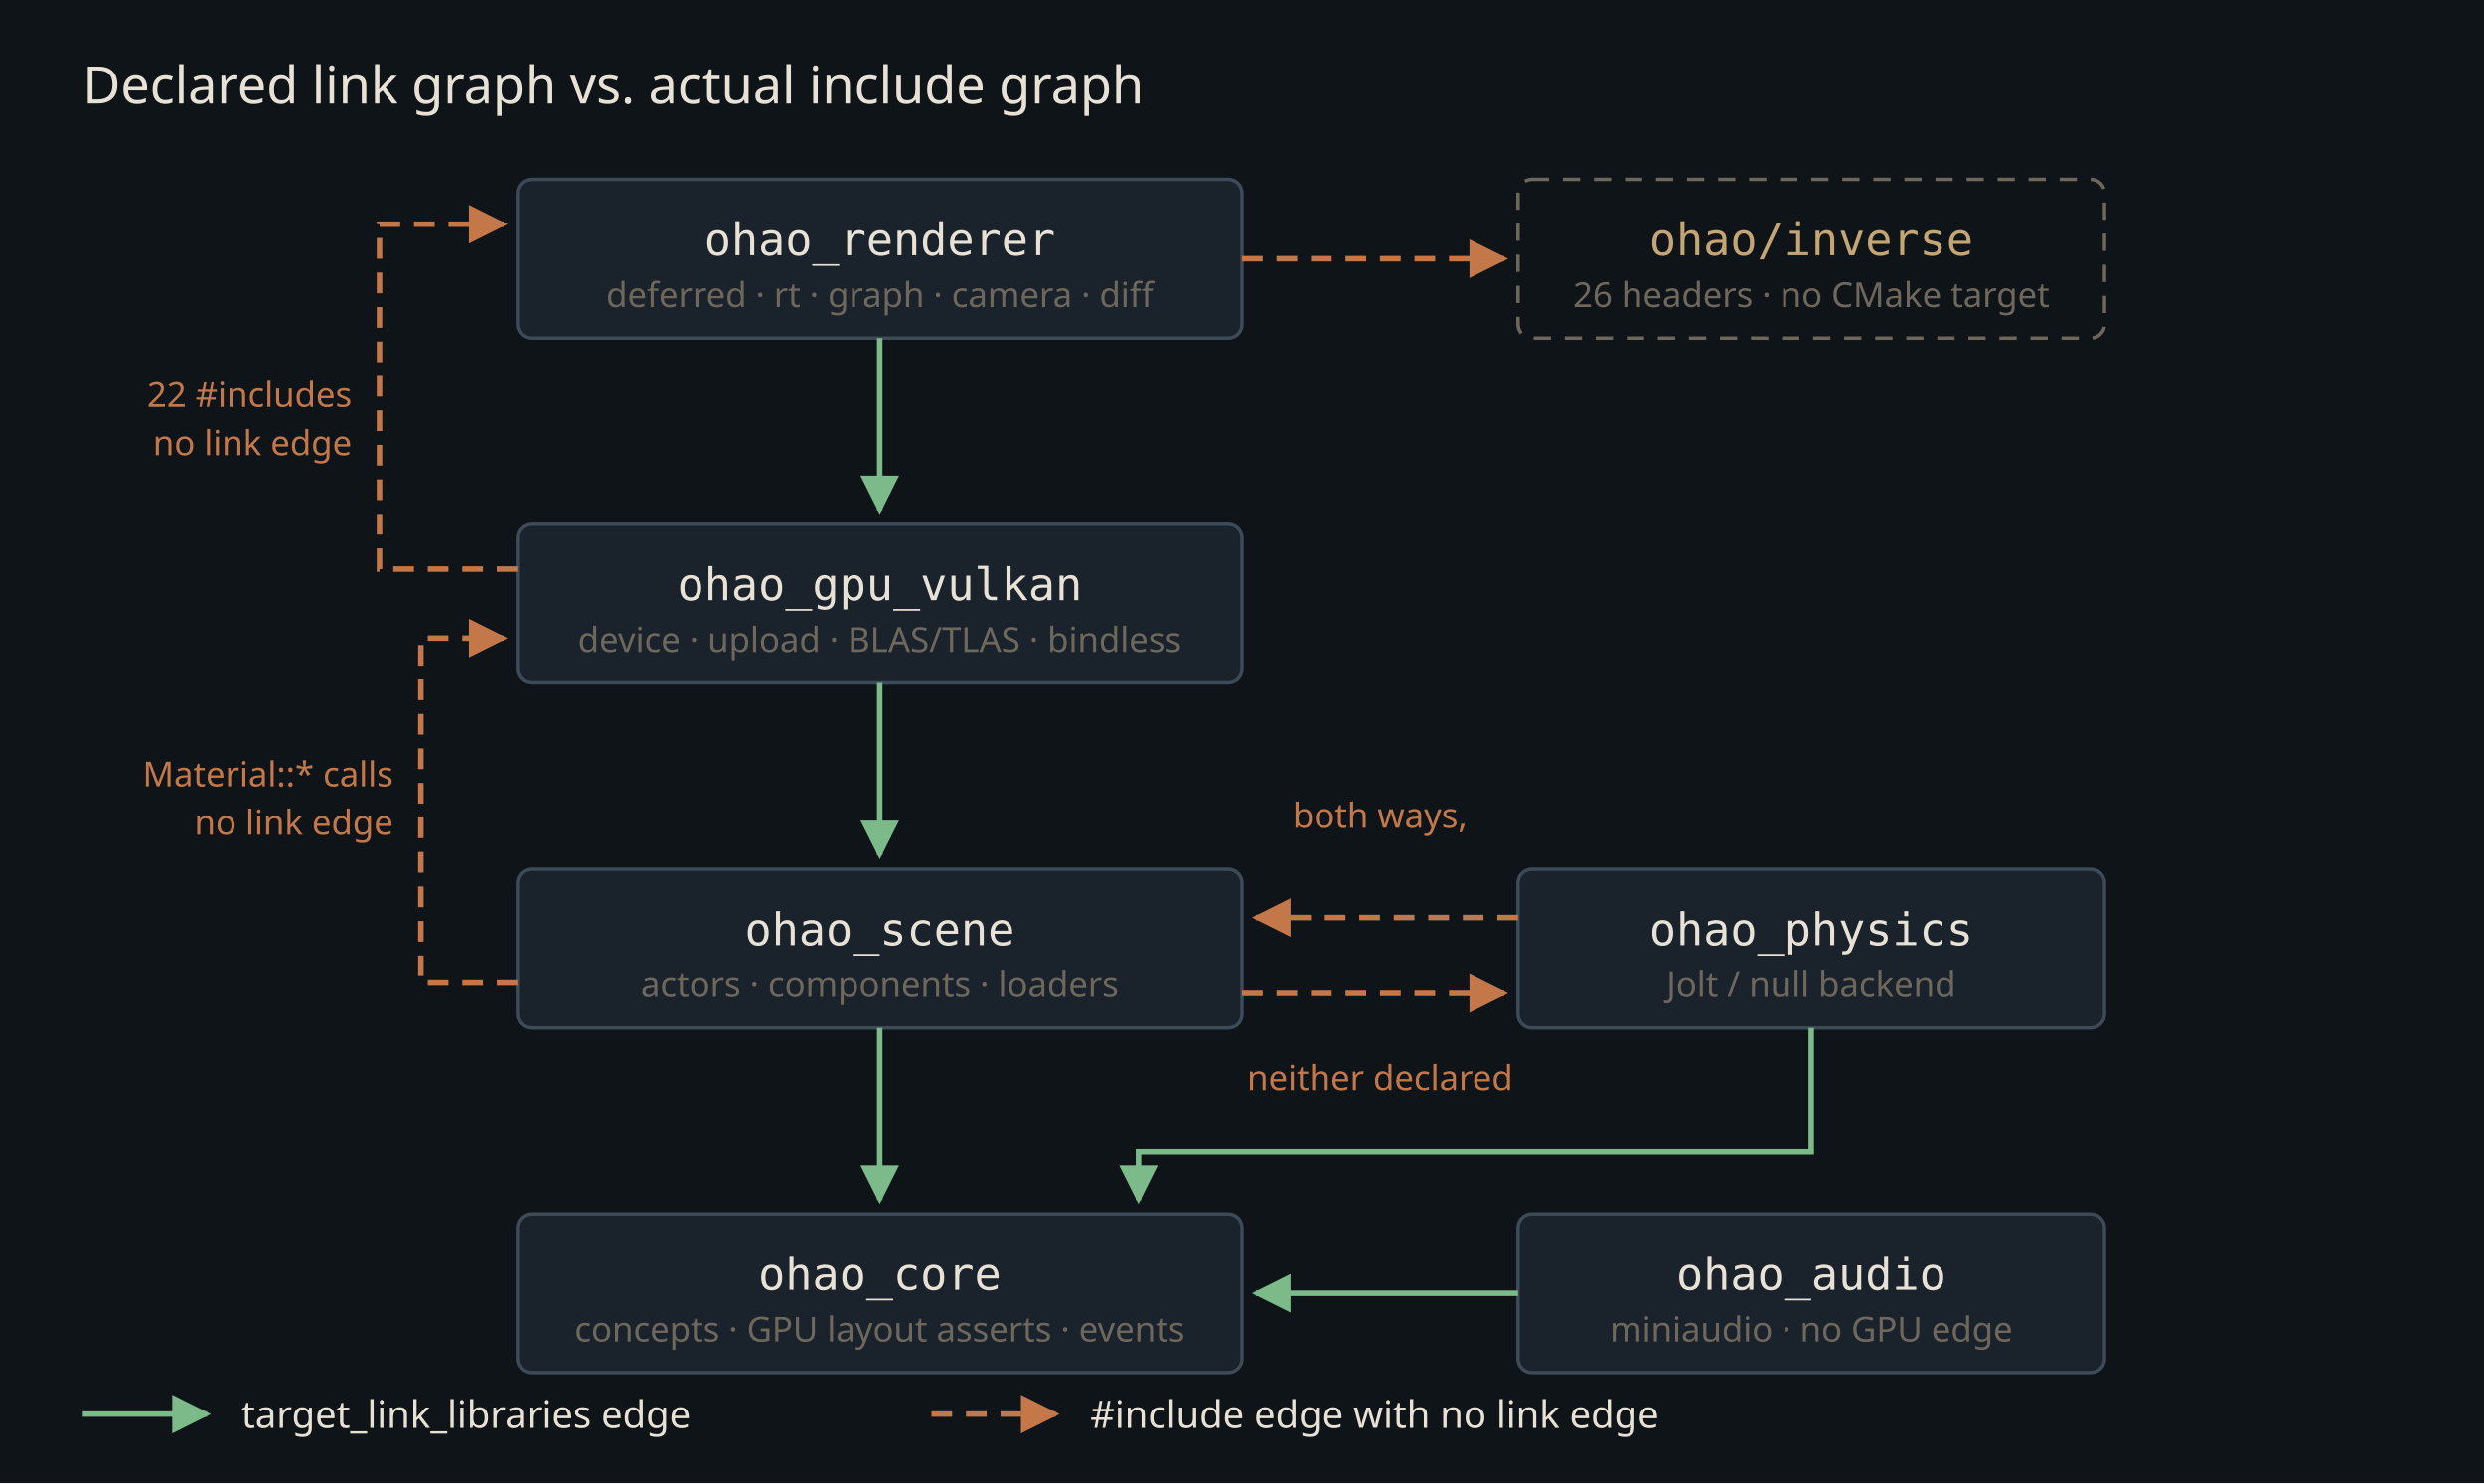
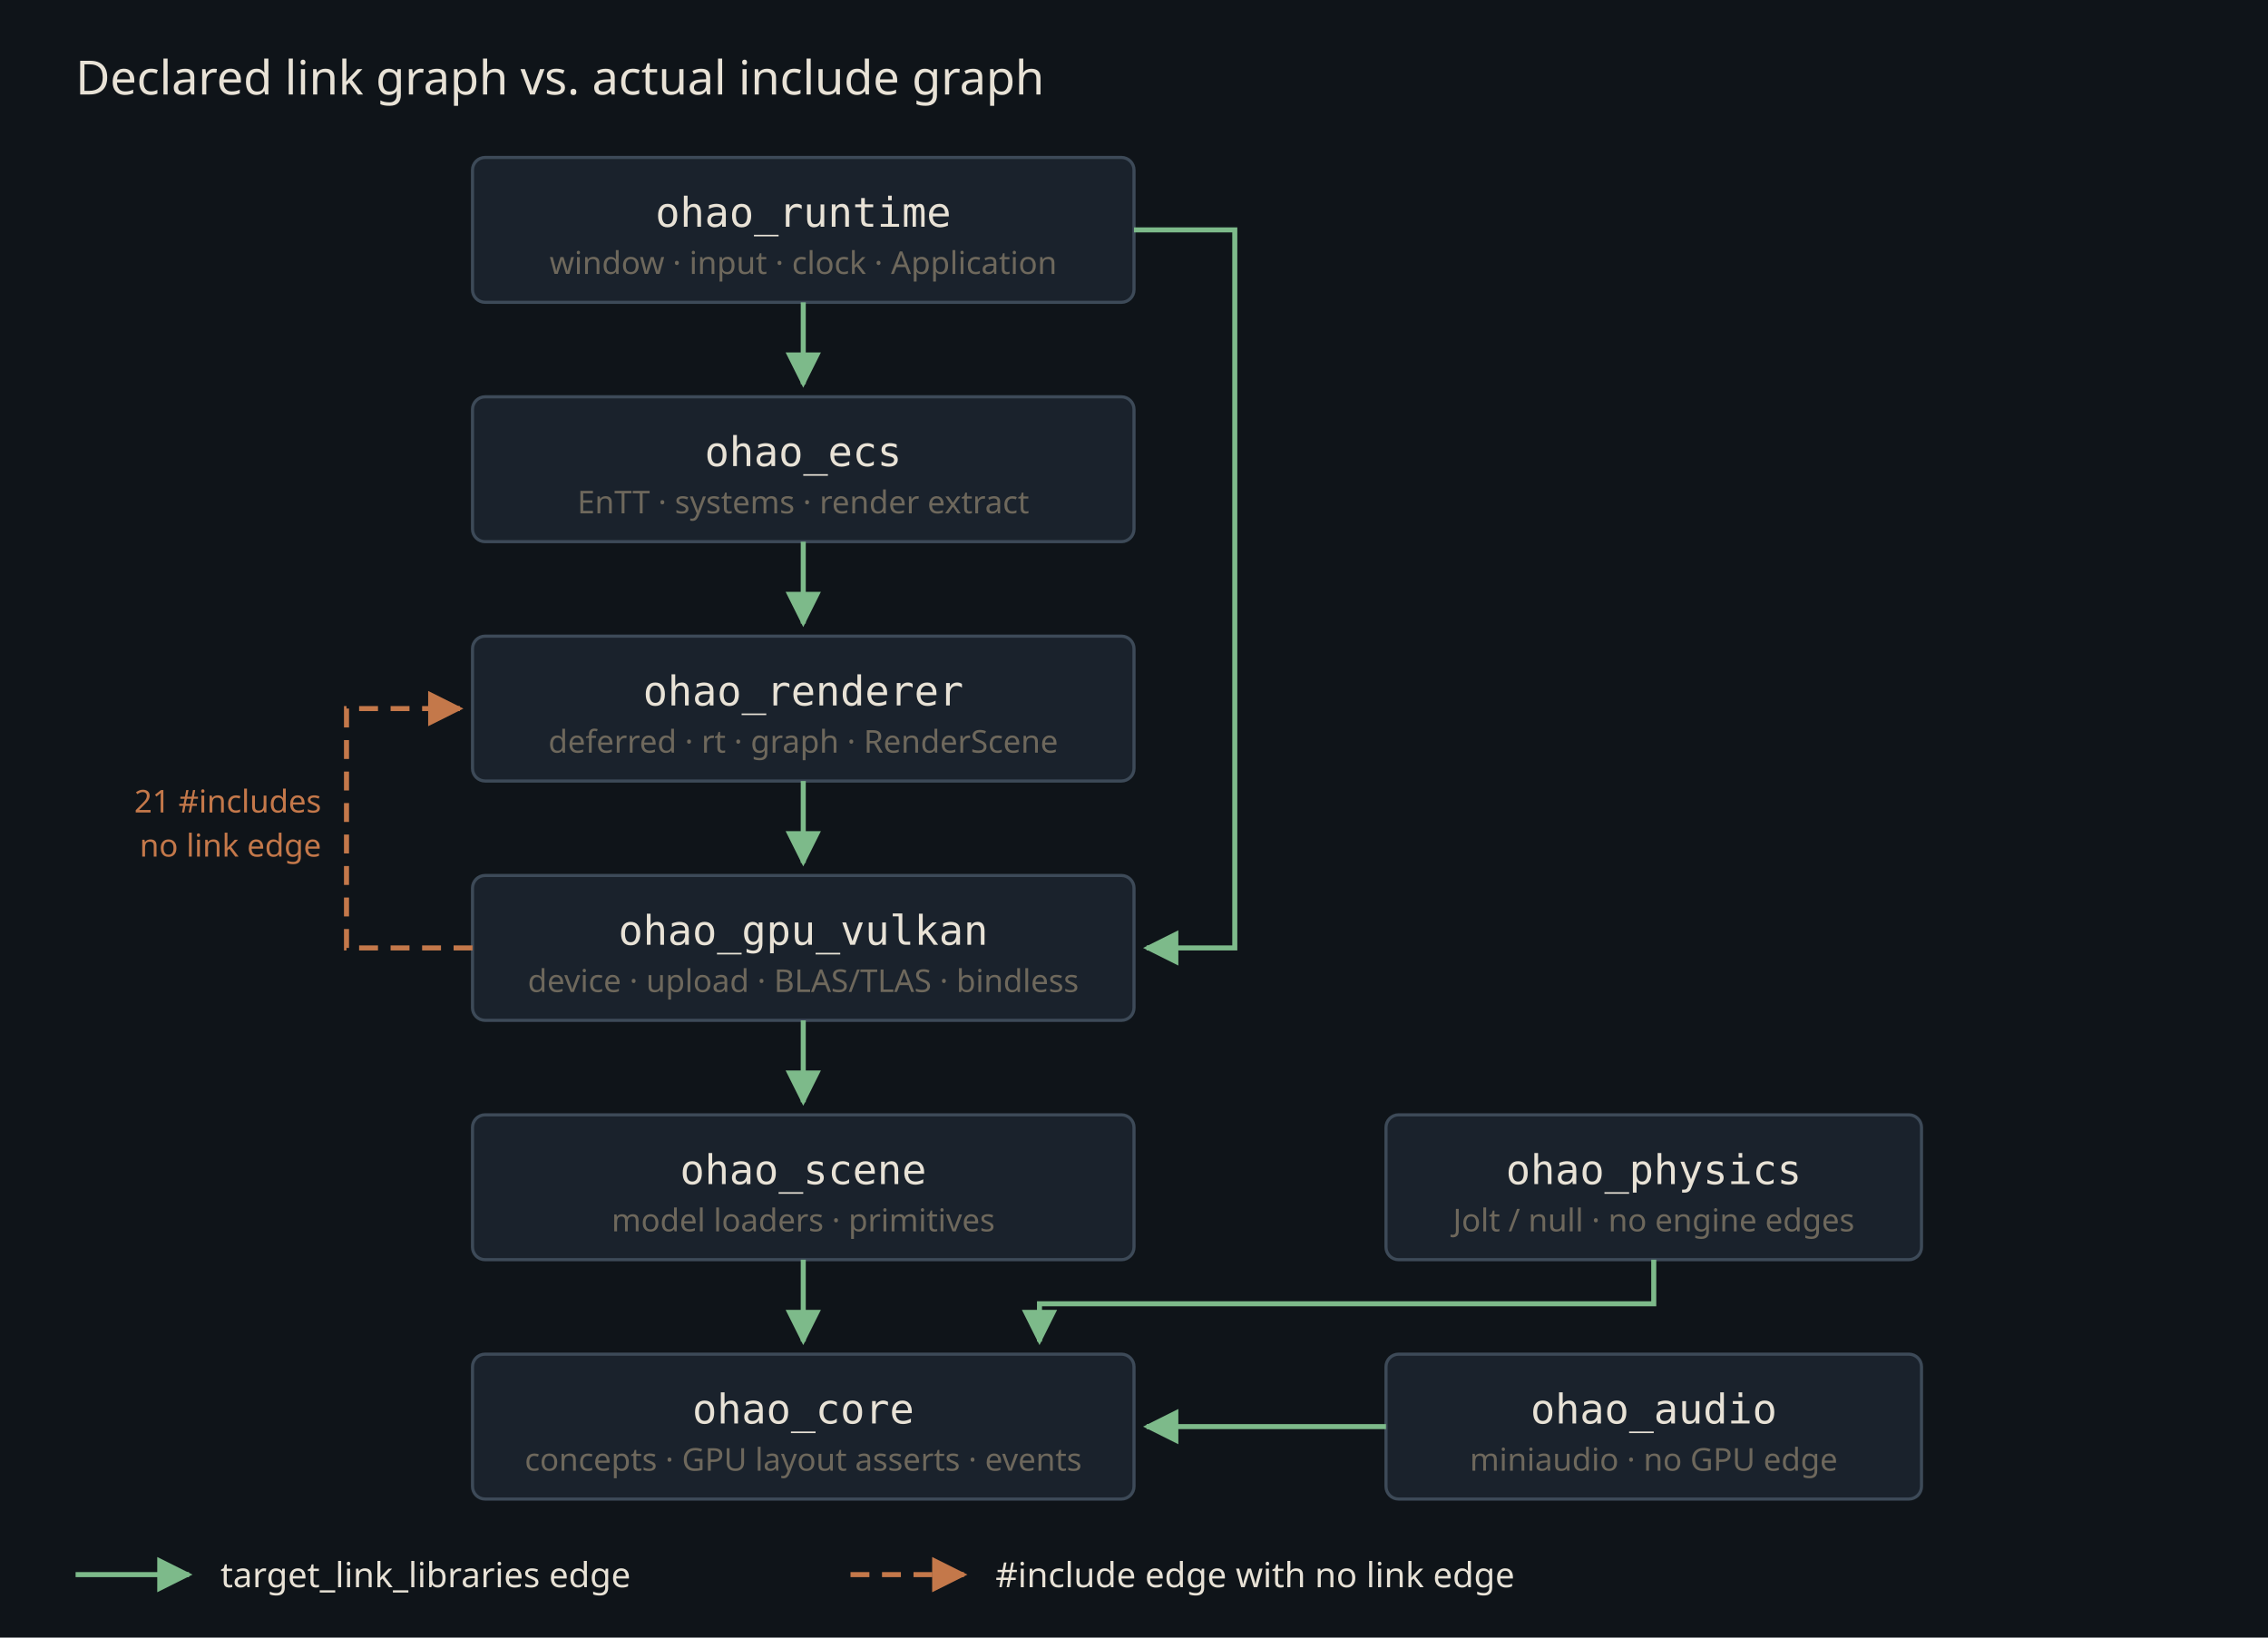
- <svg xmlns="http://www.w3.org/2000/svg" viewBox="0 0 720 430" class="unit-diagram" role="img" aria-label="Dependency graph of the six OHAO static archives. Solid arrows are declared CMake target_link_libraries edges; dashed arrows are include-only edges with no matching link edge. Three cycles: gpu to render, scene to physics in both directions, and scene back up into gpu_vulkan. Third-party edges such as Jolt and miniaudio are not drawn.">
-   <rect x="0" y="0" width="720" height="430" fill="#0f1419" />
+ <svg xmlns="http://www.w3.org/2000/svg" viewBox="0 0 720 520" class="unit-diagram" role="img" aria-label="Dependency graph of the eight OHAO static archives. Solid arrows are declared CMake target_link_libraries edges: runtime to ecs and gpu_vulkan, ecs to renderer, renderer to gpu_vulkan, gpu_vulkan to scene, scene to core, and physics and audio to core. One dashed arrow is an include-only edge with no matching link edge: gpu_vulkan back up into renderer. Physics depends on no scene, gpu, render or ecs archive. Third-party edges and transitive core and scene edges are not drawn.">
+   <rect x="0" y="0" width="720" height="520" fill="#0f1419" />
  <defs>
    <marker id="mmDecl" viewBox="0 0 10 10" refX="9" refY="5" markerWidth="7" markerHeight="7" orient="auto-start-reverse">
      <path d="M 0 0 L 10 5 L 0 10 z" fill="#7dba8a" />
    </marker>
    <marker id="mmUndecl" viewBox="0 0 10 10" refX="9" refY="5" markerWidth="7" markerHeight="7" orient="auto-start-reverse">
      <path d="M 0 0 L 10 5 L 0 10 z" fill="#c4784a" />
    </marker>
  </defs>
  <text x="24" y="30" font-family="DM Sans,sans-serif" font-size="15" fill="#e8e2d6">Declared link graph vs. actual include graph</text>
-   <rect x="150" y="52" width="210" height="46" rx="4" fill="#1a222c" stroke="#3d4a58" />
-   <text x="255" y="74" text-anchor="middle" font-family="IBM Plex Mono,monospace" font-size="13" fill="#e8e2d6">ohao_renderer</text>
-   <text x="255" y="89" text-anchor="middle" font-family="DM Sans,sans-serif" font-size="10" fill="#6e685c">deferred · rt · graph · camera · diff</text>
-   <rect x="150" y="152" width="210" height="46" rx="4" fill="#1a222c" stroke="#3d4a58" />
-   <text x="255" y="174" text-anchor="middle" font-family="IBM Plex Mono,monospace" font-size="13" fill="#e8e2d6">ohao_gpu_vulkan</text>
-   <text x="255" y="189" text-anchor="middle" font-family="DM Sans,sans-serif" font-size="10" fill="#6e685c">device · upload · BLAS/TLAS · bindless</text>
-   <rect x="150" y="252" width="210" height="46" rx="4" fill="#1a222c" stroke="#3d4a58" />
-   <text x="255" y="274" text-anchor="middle" font-family="IBM Plex Mono,monospace" font-size="13" fill="#e8e2d6">ohao_scene</text>
-   <text x="255" y="289" text-anchor="middle" font-family="DM Sans,sans-serif" font-size="10" fill="#6e685c">actors · components · loaders</text>
-   <rect x="150" y="352" width="210" height="46" rx="4" fill="#1a222c" stroke="#3d4a58" />
-   <text x="255" y="374" text-anchor="middle" font-family="IBM Plex Mono,monospace" font-size="13" fill="#e8e2d6">ohao_core</text>
-   <text x="255" y="389" text-anchor="middle" font-family="DM Sans,sans-serif" font-size="10" fill="#6e685c">concepts · GPU layout asserts · events</text>
-   <rect x="440" y="252" width="170" height="46" rx="4" fill="#1a222c" stroke="#3d4a58" />
-   <text x="525" y="274" text-anchor="middle" font-family="IBM Plex Mono,monospace" font-size="13" fill="#e8e2d6">ohao_physics</text>
-   <text x="525" y="289" text-anchor="middle" font-family="DM Sans,sans-serif" font-size="10" fill="#6e685c">Jolt / null backend</text>
-   <rect x="440" y="352" width="170" height="46" rx="4" fill="#1a222c" stroke="#3d4a58" />
-   <text x="525" y="374" text-anchor="middle" font-family="IBM Plex Mono,monospace" font-size="13" fill="#e8e2d6">ohao_audio</text>
-   <text x="525" y="389" text-anchor="middle" font-family="DM Sans,sans-serif" font-size="10" fill="#6e685c">miniaudio · no GPU edge</text>
-   <rect x="440" y="52" width="170" height="46" rx="4" fill="#0f1419" stroke="#6e685c" stroke-dasharray="5 4" />
-   <text x="525" y="74" text-anchor="middle" font-family="IBM Plex Mono,monospace" font-size="13" fill="#c4a574">ohao/inverse</text>
-   <text x="525" y="89" text-anchor="middle" font-family="DM Sans,sans-serif" font-size="10" fill="#6e685c">26 headers · no CMake target</text>
-   <path d="M 255 98 L 255 148" stroke="#7dba8a" stroke-width="1.6" fill="none" marker-end="url(#mmDecl)" />
-   <path d="M 255 198 L 255 248" stroke="#7dba8a" stroke-width="1.6" fill="none" marker-end="url(#mmDecl)" />
-   <path d="M 255 298 L 255 348" stroke="#7dba8a" stroke-width="1.6" fill="none" marker-end="url(#mmDecl)" />
-   <path d="M 440 375 L 364 375" stroke="#7dba8a" stroke-width="1.6" fill="none" marker-end="url(#mmDecl)" />
-   <path d="M 525 298 L 525 334 L 330 334 L 330 348" stroke="#7dba8a" stroke-width="1.6" fill="none" marker-end="url(#mmDecl)" />
-   <path d="M 150 165 L 110 165 L 110 65 L 146 65" stroke="#c4784a" stroke-width="1.6" fill="none" stroke-dasharray="6 4" marker-end="url(#mmUndecl)" />
-   <text x="102" y="118" text-anchor="end" font-family="DM Sans,sans-serif" font-size="10" fill="#c4784a">22 #includes</text>
-   <text x="102" y="132" text-anchor="end" font-family="DM Sans,sans-serif" font-size="10" fill="#c4784a">no link edge</text>
-   <path d="M 440 266 L 364 266" stroke="#c4784a" stroke-width="1.6" fill="none" stroke-dasharray="6 4" marker-end="url(#mmUndecl)" />
-   <path d="M 360 288 L 436 288" stroke="#c4784a" stroke-width="1.6" fill="none" stroke-dasharray="6 4" marker-end="url(#mmUndecl)" />
-   <text x="400" y="240" text-anchor="middle" font-family="DM Sans,sans-serif" font-size="10" fill="#c4784a">both ways,</text>
-   <text x="400" y="316" text-anchor="middle" font-family="DM Sans,sans-serif" font-size="10" fill="#c4784a">neither declared</text>
-   <path d="M 360 75 L 436 75" stroke="#c4784a" stroke-width="1.6" fill="none" stroke-dasharray="6 4" marker-end="url(#mmUndecl)" />
-   <path d="M 150 285 L 122 285 L 122 185 L 146 185" stroke="#c4784a" stroke-width="1.6" fill="none" stroke-dasharray="6 4" marker-end="url(#mmUndecl)" />
-   <text x="114" y="228" text-anchor="end" font-family="DM Sans,sans-serif" font-size="10" fill="#c4784a">Material::* calls</text>
-   <text x="114" y="242" text-anchor="end" font-family="DM Sans,sans-serif" font-size="10" fill="#c4784a">no link edge</text>
-   <line x1="24" y1="410" x2="60" y2="410" stroke="#7dba8a" stroke-width="1.6" marker-end="url(#mmDecl)" />
-   <text x="70" y="414" font-family="DM Sans,sans-serif" font-size="11" fill="#e8e2d6">target_link_libraries edge</text>
-   <line x1="270" y1="410" x2="306" y2="410" stroke="#c4784a" stroke-width="1.6" stroke-dasharray="6 4" marker-end="url(#mmUndecl)" />
-   <text x="316" y="414" font-family="DM Sans,sans-serif" font-size="11" fill="#e8e2d6">#include edge with no link edge</text>
+   <rect x="150" y="50" width="210" height="46" rx="4" fill="#1a222c" stroke="#3d4a58" />
+   <text x="255" y="72" text-anchor="middle" font-family="IBM Plex Mono,monospace" font-size="13" fill="#e8e2d6">ohao_runtime</text>
+   <text x="255" y="87" text-anchor="middle" font-family="DM Sans,sans-serif" font-size="10" fill="#6e685c">window · input · clock · Application</text>
+   <rect x="150" y="126" width="210" height="46" rx="4" fill="#1a222c" stroke="#3d4a58" />
+   <text x="255" y="148" text-anchor="middle" font-family="IBM Plex Mono,monospace" font-size="13" fill="#e8e2d6">ohao_ecs</text>
+   <text x="255" y="163" text-anchor="middle" font-family="DM Sans,sans-serif" font-size="10" fill="#6e685c">EnTT · systems · render extract</text>
+   <rect x="150" y="202" width="210" height="46" rx="4" fill="#1a222c" stroke="#3d4a58" />
+   <text x="255" y="224" text-anchor="middle" font-family="IBM Plex Mono,monospace" font-size="13" fill="#e8e2d6">ohao_renderer</text>
+   <text x="255" y="239" text-anchor="middle" font-family="DM Sans,sans-serif" font-size="10" fill="#6e685c">deferred · rt · graph · RenderScene</text>
+   <rect x="150" y="278" width="210" height="46" rx="4" fill="#1a222c" stroke="#3d4a58" />
+   <text x="255" y="300" text-anchor="middle" font-family="IBM Plex Mono,monospace" font-size="13" fill="#e8e2d6">ohao_gpu_vulkan</text>
+   <text x="255" y="315" text-anchor="middle" font-family="DM Sans,sans-serif" font-size="10" fill="#6e685c">device · upload · BLAS/TLAS · bindless</text>
+   <rect x="150" y="354" width="210" height="46" rx="4" fill="#1a222c" stroke="#3d4a58" />
+   <text x="255" y="376" text-anchor="middle" font-family="IBM Plex Mono,monospace" font-size="13" fill="#e8e2d6">ohao_scene</text>
+   <text x="255" y="391" text-anchor="middle" font-family="DM Sans,sans-serif" font-size="10" fill="#6e685c">model loaders · primitives</text>
+   <rect x="150" y="430" width="210" height="46" rx="4" fill="#1a222c" stroke="#3d4a58" />
+   <text x="255" y="452" text-anchor="middle" font-family="IBM Plex Mono,monospace" font-size="13" fill="#e8e2d6">ohao_core</text>
+   <text x="255" y="467" text-anchor="middle" font-family="DM Sans,sans-serif" font-size="10" fill="#6e685c">concepts · GPU layout asserts · events</text>
+   <rect x="440" y="354" width="170" height="46" rx="4" fill="#1a222c" stroke="#3d4a58" />
+   <text x="525" y="376" text-anchor="middle" font-family="IBM Plex Mono,monospace" font-size="13" fill="#e8e2d6">ohao_physics</text>
+   <text x="525" y="391" text-anchor="middle" font-family="DM Sans,sans-serif" font-size="10" fill="#6e685c">Jolt / null · no engine edges</text>
+   <rect x="440" y="430" width="170" height="46" rx="4" fill="#1a222c" stroke="#3d4a58" />
+   <text x="525" y="452" text-anchor="middle" font-family="IBM Plex Mono,monospace" font-size="13" fill="#e8e2d6">ohao_audio</text>
+   <text x="525" y="467" text-anchor="middle" font-family="DM Sans,sans-serif" font-size="10" fill="#6e685c">miniaudio · no GPU edge</text>
+   <path d="M 255 96 L 255 122" stroke="#7dba8a" stroke-width="1.6" fill="none" marker-end="url(#mmDecl)" />
+   <path d="M 255 172 L 255 198" stroke="#7dba8a" stroke-width="1.6" fill="none" marker-end="url(#mmDecl)" />
+   <path d="M 255 248 L 255 274" stroke="#7dba8a" stroke-width="1.6" fill="none" marker-end="url(#mmDecl)" />
+   <path d="M 255 324 L 255 350" stroke="#7dba8a" stroke-width="1.6" fill="none" marker-end="url(#mmDecl)" />
+   <path d="M 255 400 L 255 426" stroke="#7dba8a" stroke-width="1.6" fill="none" marker-end="url(#mmDecl)" />
+   <path d="M 360 73 L 392 73 L 392 301 L 364 301" stroke="#7dba8a" stroke-width="1.6" fill="none" marker-end="url(#mmDecl)" />
+   <path d="M 440 453 L 364 453" stroke="#7dba8a" stroke-width="1.6" fill="none" marker-end="url(#mmDecl)" />
+   <path d="M 525 400 L 525 414 L 330 414 L 330 426" stroke="#7dba8a" stroke-width="1.6" fill="none" marker-end="url(#mmDecl)" />
+   <path d="M 150 301 L 110 301 L 110 225 L 146 225" stroke="#c4784a" stroke-width="1.6" fill="none" stroke-dasharray="6 4" marker-end="url(#mmUndecl)" />
+   <text x="102" y="258" text-anchor="end" font-family="DM Sans,sans-serif" font-size="10" fill="#c4784a">21 #includes</text>
+   <text x="102" y="272" text-anchor="end" font-family="DM Sans,sans-serif" font-size="10" fill="#c4784a">no link edge</text>
+   <line x1="24" y1="500" x2="60" y2="500" stroke="#7dba8a" stroke-width="1.6" marker-end="url(#mmDecl)" />
+   <text x="70" y="504" font-family="DM Sans,sans-serif" font-size="11" fill="#e8e2d6">target_link_libraries edge</text>
+   <line x1="270" y1="500" x2="306" y2="500" stroke="#c4784a" stroke-width="1.6" stroke-dasharray="6 4" marker-end="url(#mmUndecl)" />
+   <text x="316" y="504" font-family="DM Sans,sans-serif" font-size="11" fill="#e8e2d6">#include edge with no link edge</text>
</svg>
